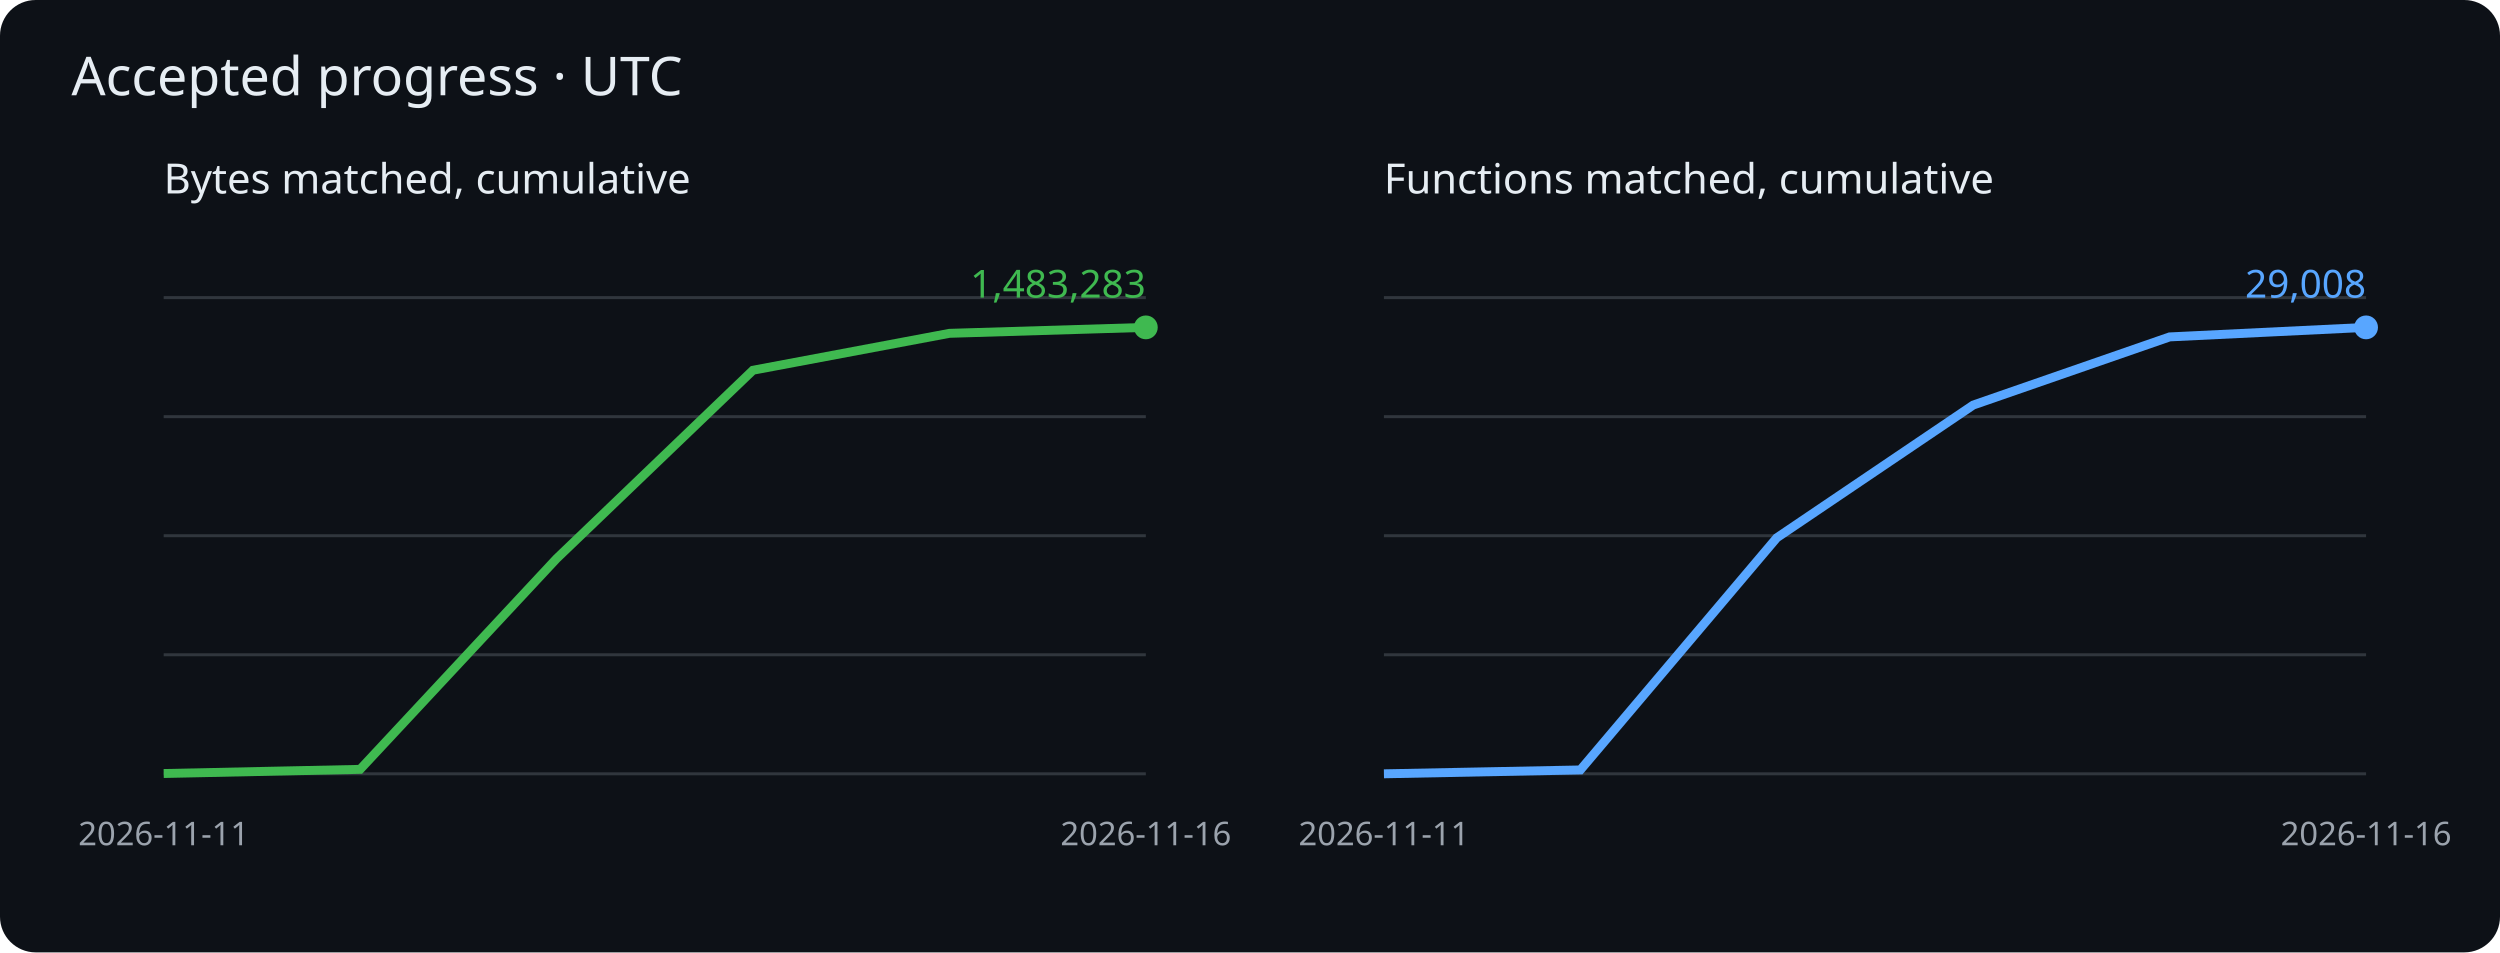
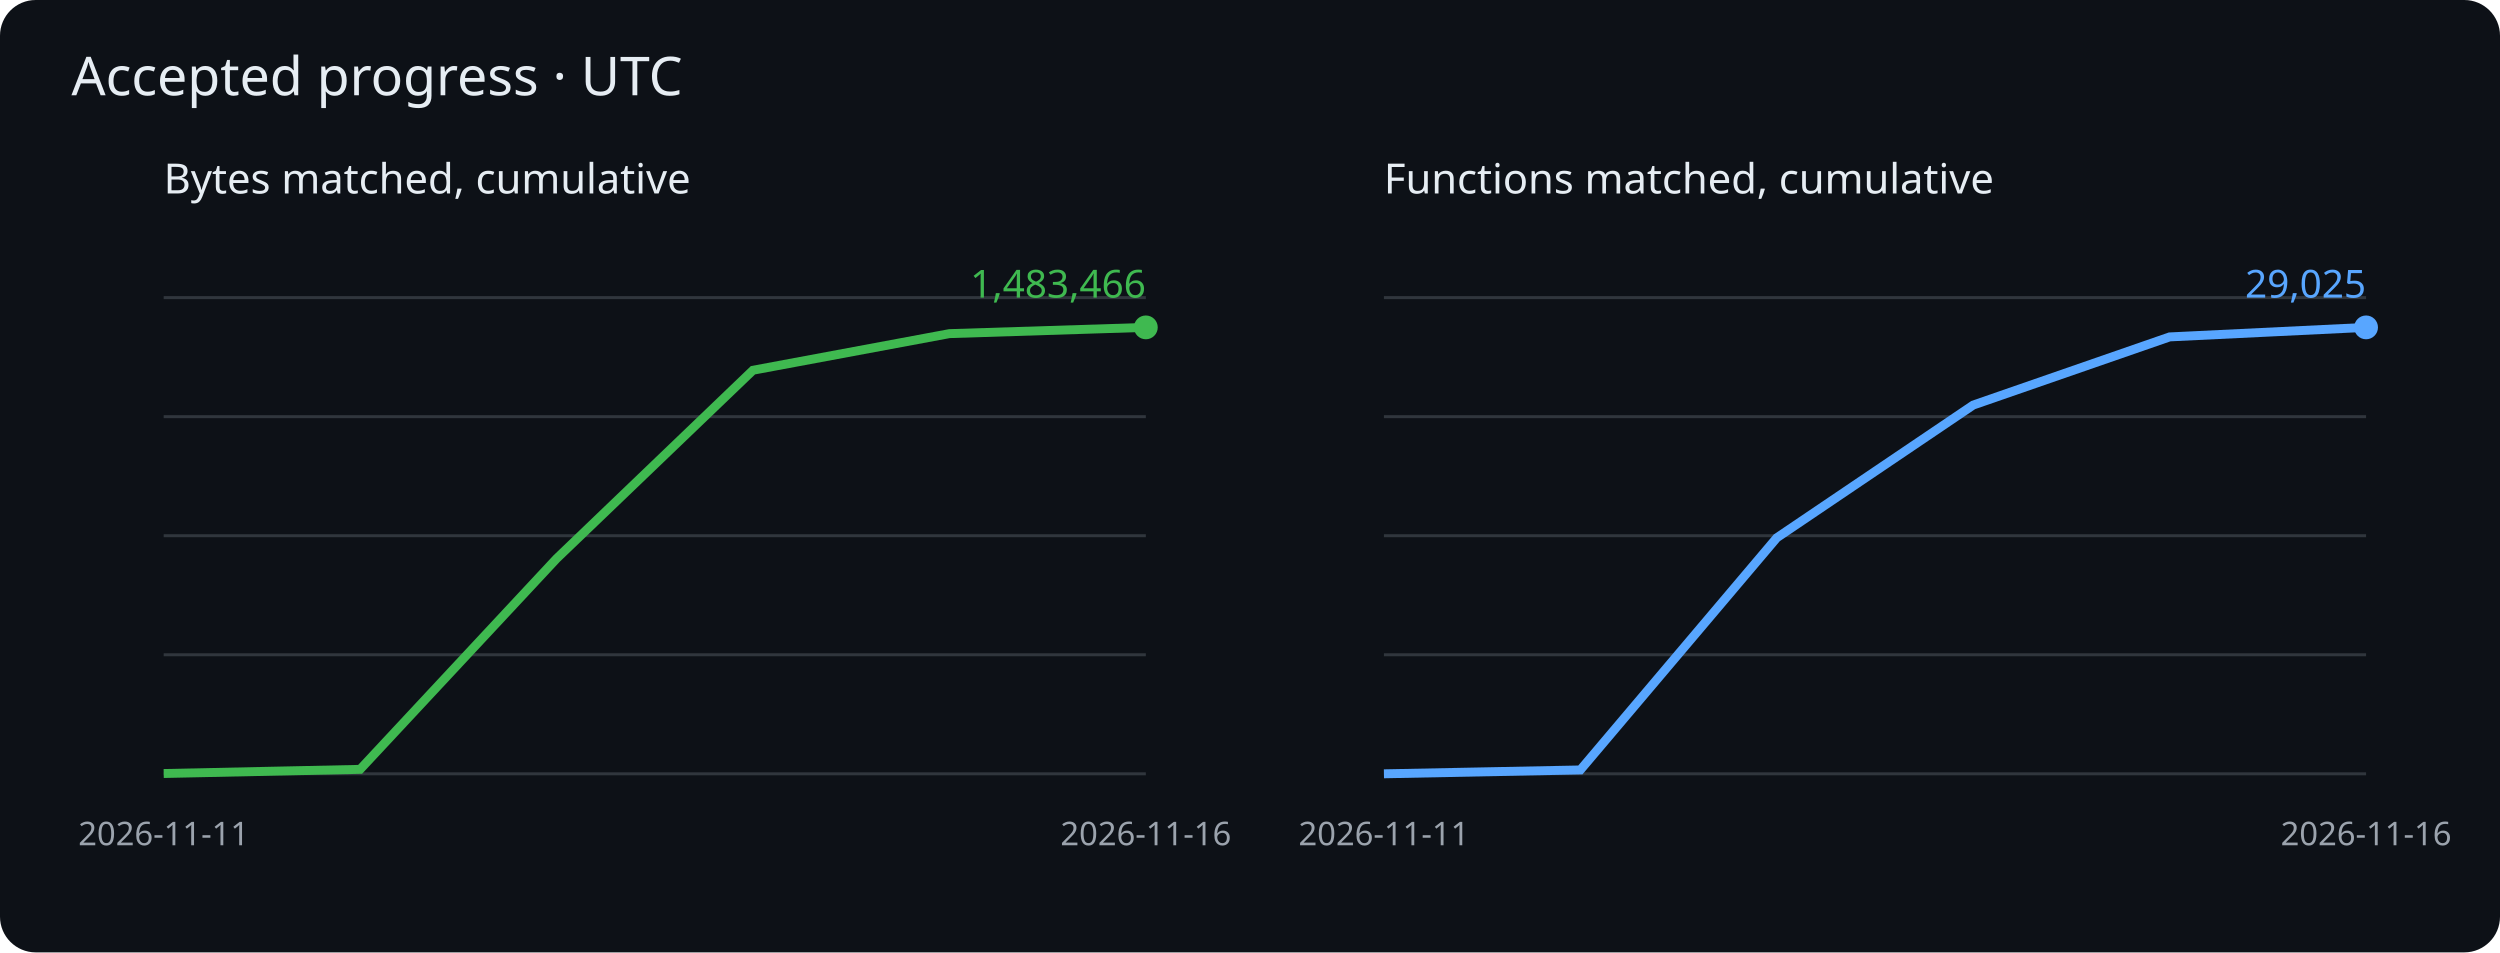
<svg xmlns="http://www.w3.org/2000/svg" viewBox="0 0 840 320" role="img" aria-label="Cumulative matched bytes and functions">
  <rect width="840" height="320" rx="12" fill="#0d1117" />
  <g font-family="sans-serif">
    <text x="24" y="32" fill="#e6edf3" font-size="18">Accepted progress · UTC</text>
    <text x="55" y="65" fill="#e6edf3" font-size="14">Bytes matched, cumulative</text>
    <path d="M55 260h330" stroke="#30363d" />
    <path d="M55 220h330" stroke="#30363d" />
    <path d="M55 180h330" stroke="#30363d" />
    <path d="M55 140h330" stroke="#30363d" />
    <path d="M55 100h330" stroke="#30363d" />
-     <polyline points="55.0,259.9 121.0,258.5 187.0,187.7 253.0,124.4 319.0,112.0 385.0,110.0" fill="none" stroke="#3fb950" stroke-width="3" />
+     <polyline points="55.0,259.9 121.0,258.5 187.0,187.7 253.0,124.4 319.0,112.1 385.0,110.0" fill="none" stroke="#3fb950" stroke-width="3" />
    <circle cx="385.0" cy="110.0" r="4" fill="#3fb950" />
-     <text x="385.0" y="100.0" text-anchor="end" fill="#3fb950" font-size="13">1,483,283</text>
+     <text x="385.0" y="100.0" text-anchor="end" fill="#3fb950" font-size="13">1,483,466</text>
    <text x="55.0" y="284" fill="#9ba3ad" font-size="11" text-anchor="middle">2026-11-11</text>
    <text x="385.0" y="284" fill="#9ba3ad" font-size="11" text-anchor="middle">2026-11-16</text>
    <text x="465" y="65" fill="#e6edf3" font-size="14">Functions matched, cumulative</text>
    <path d="M465 260h330" stroke="#30363d" />
    <path d="M465 220h330" stroke="#30363d" />
    <path d="M465 180h330" stroke="#30363d" />
    <path d="M465 140h330" stroke="#30363d" />
    <path d="M465 100h330" stroke="#30363d" />
    <polyline points="465.0,260.0 531.0,258.7 597.0,180.7 663.0,136.1 729.0,113.2 795.0,110.0" fill="none" stroke="#58a6ff" stroke-width="3" />
    <circle cx="795.0" cy="110.0" r="4" fill="#58a6ff" />
-     <text x="795.0" y="100.0" text-anchor="end" fill="#58a6ff" font-size="13">29,008</text>
+     <text x="795.0" y="100.0" text-anchor="end" fill="#58a6ff" font-size="13">29,025</text>
    <text x="465.0" y="284" fill="#9ba3ad" font-size="11" text-anchor="middle">2026-11-11</text>
    <text x="795.0" y="284" fill="#9ba3ad" font-size="11" text-anchor="middle">2026-11-16</text>
  </g>
</svg>
